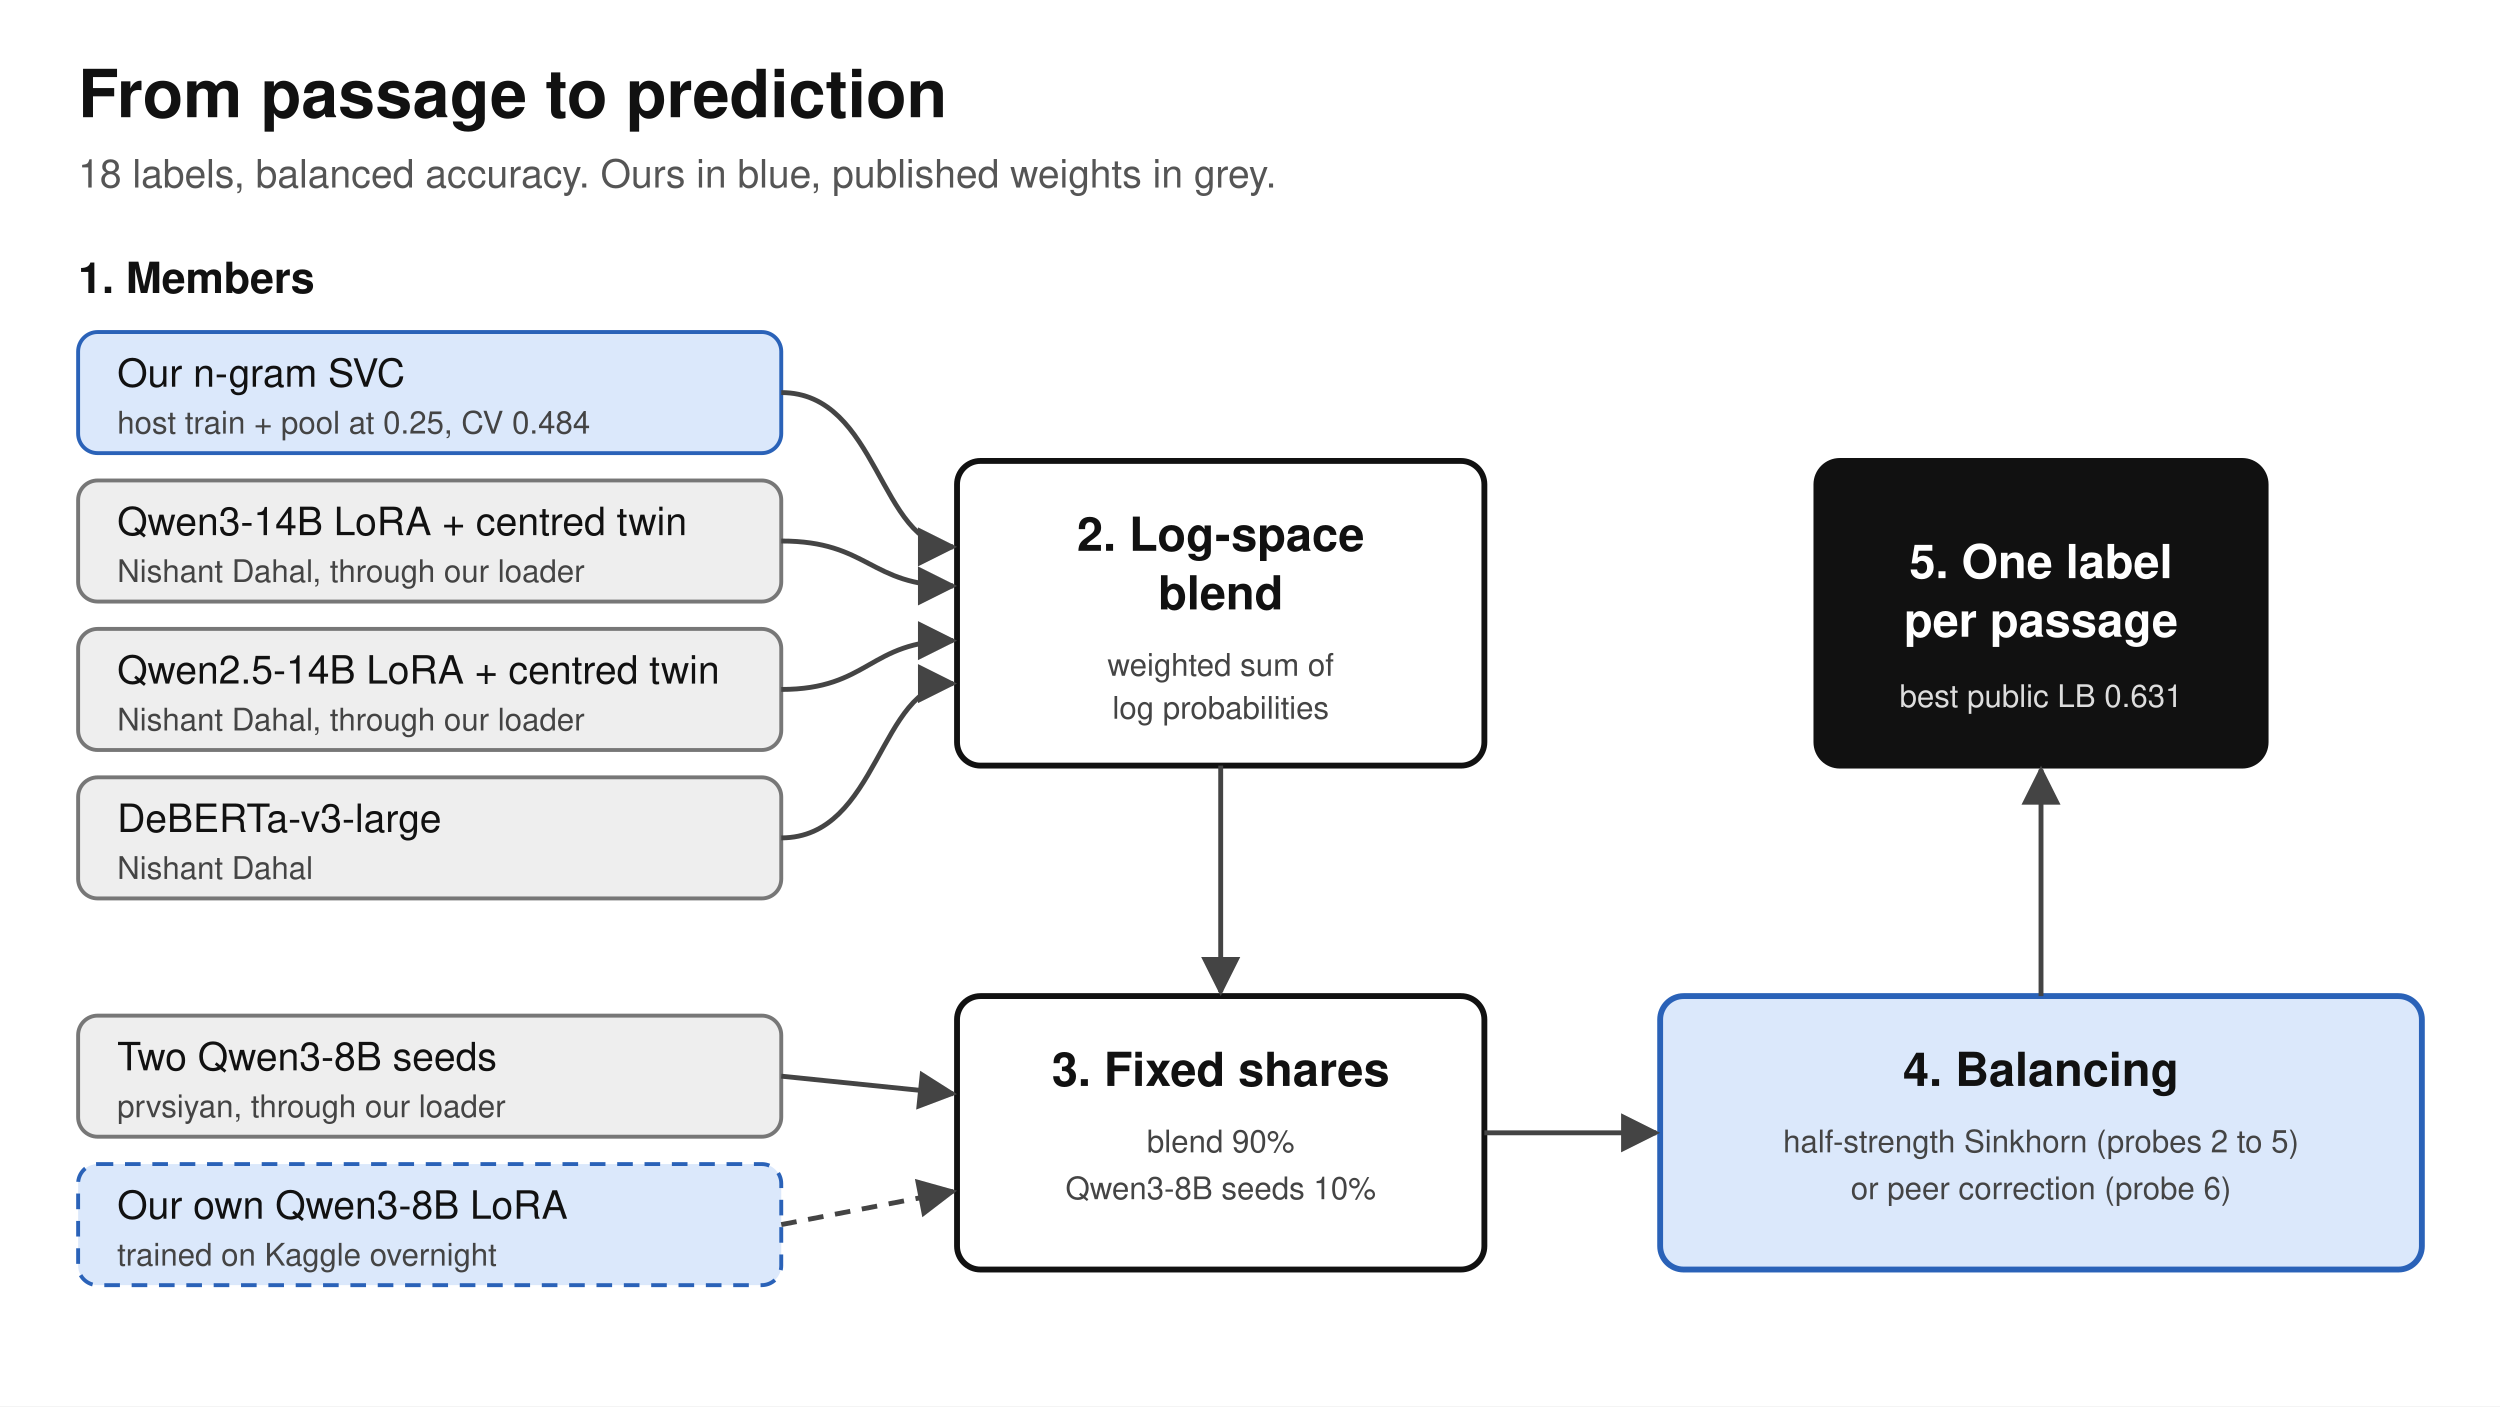
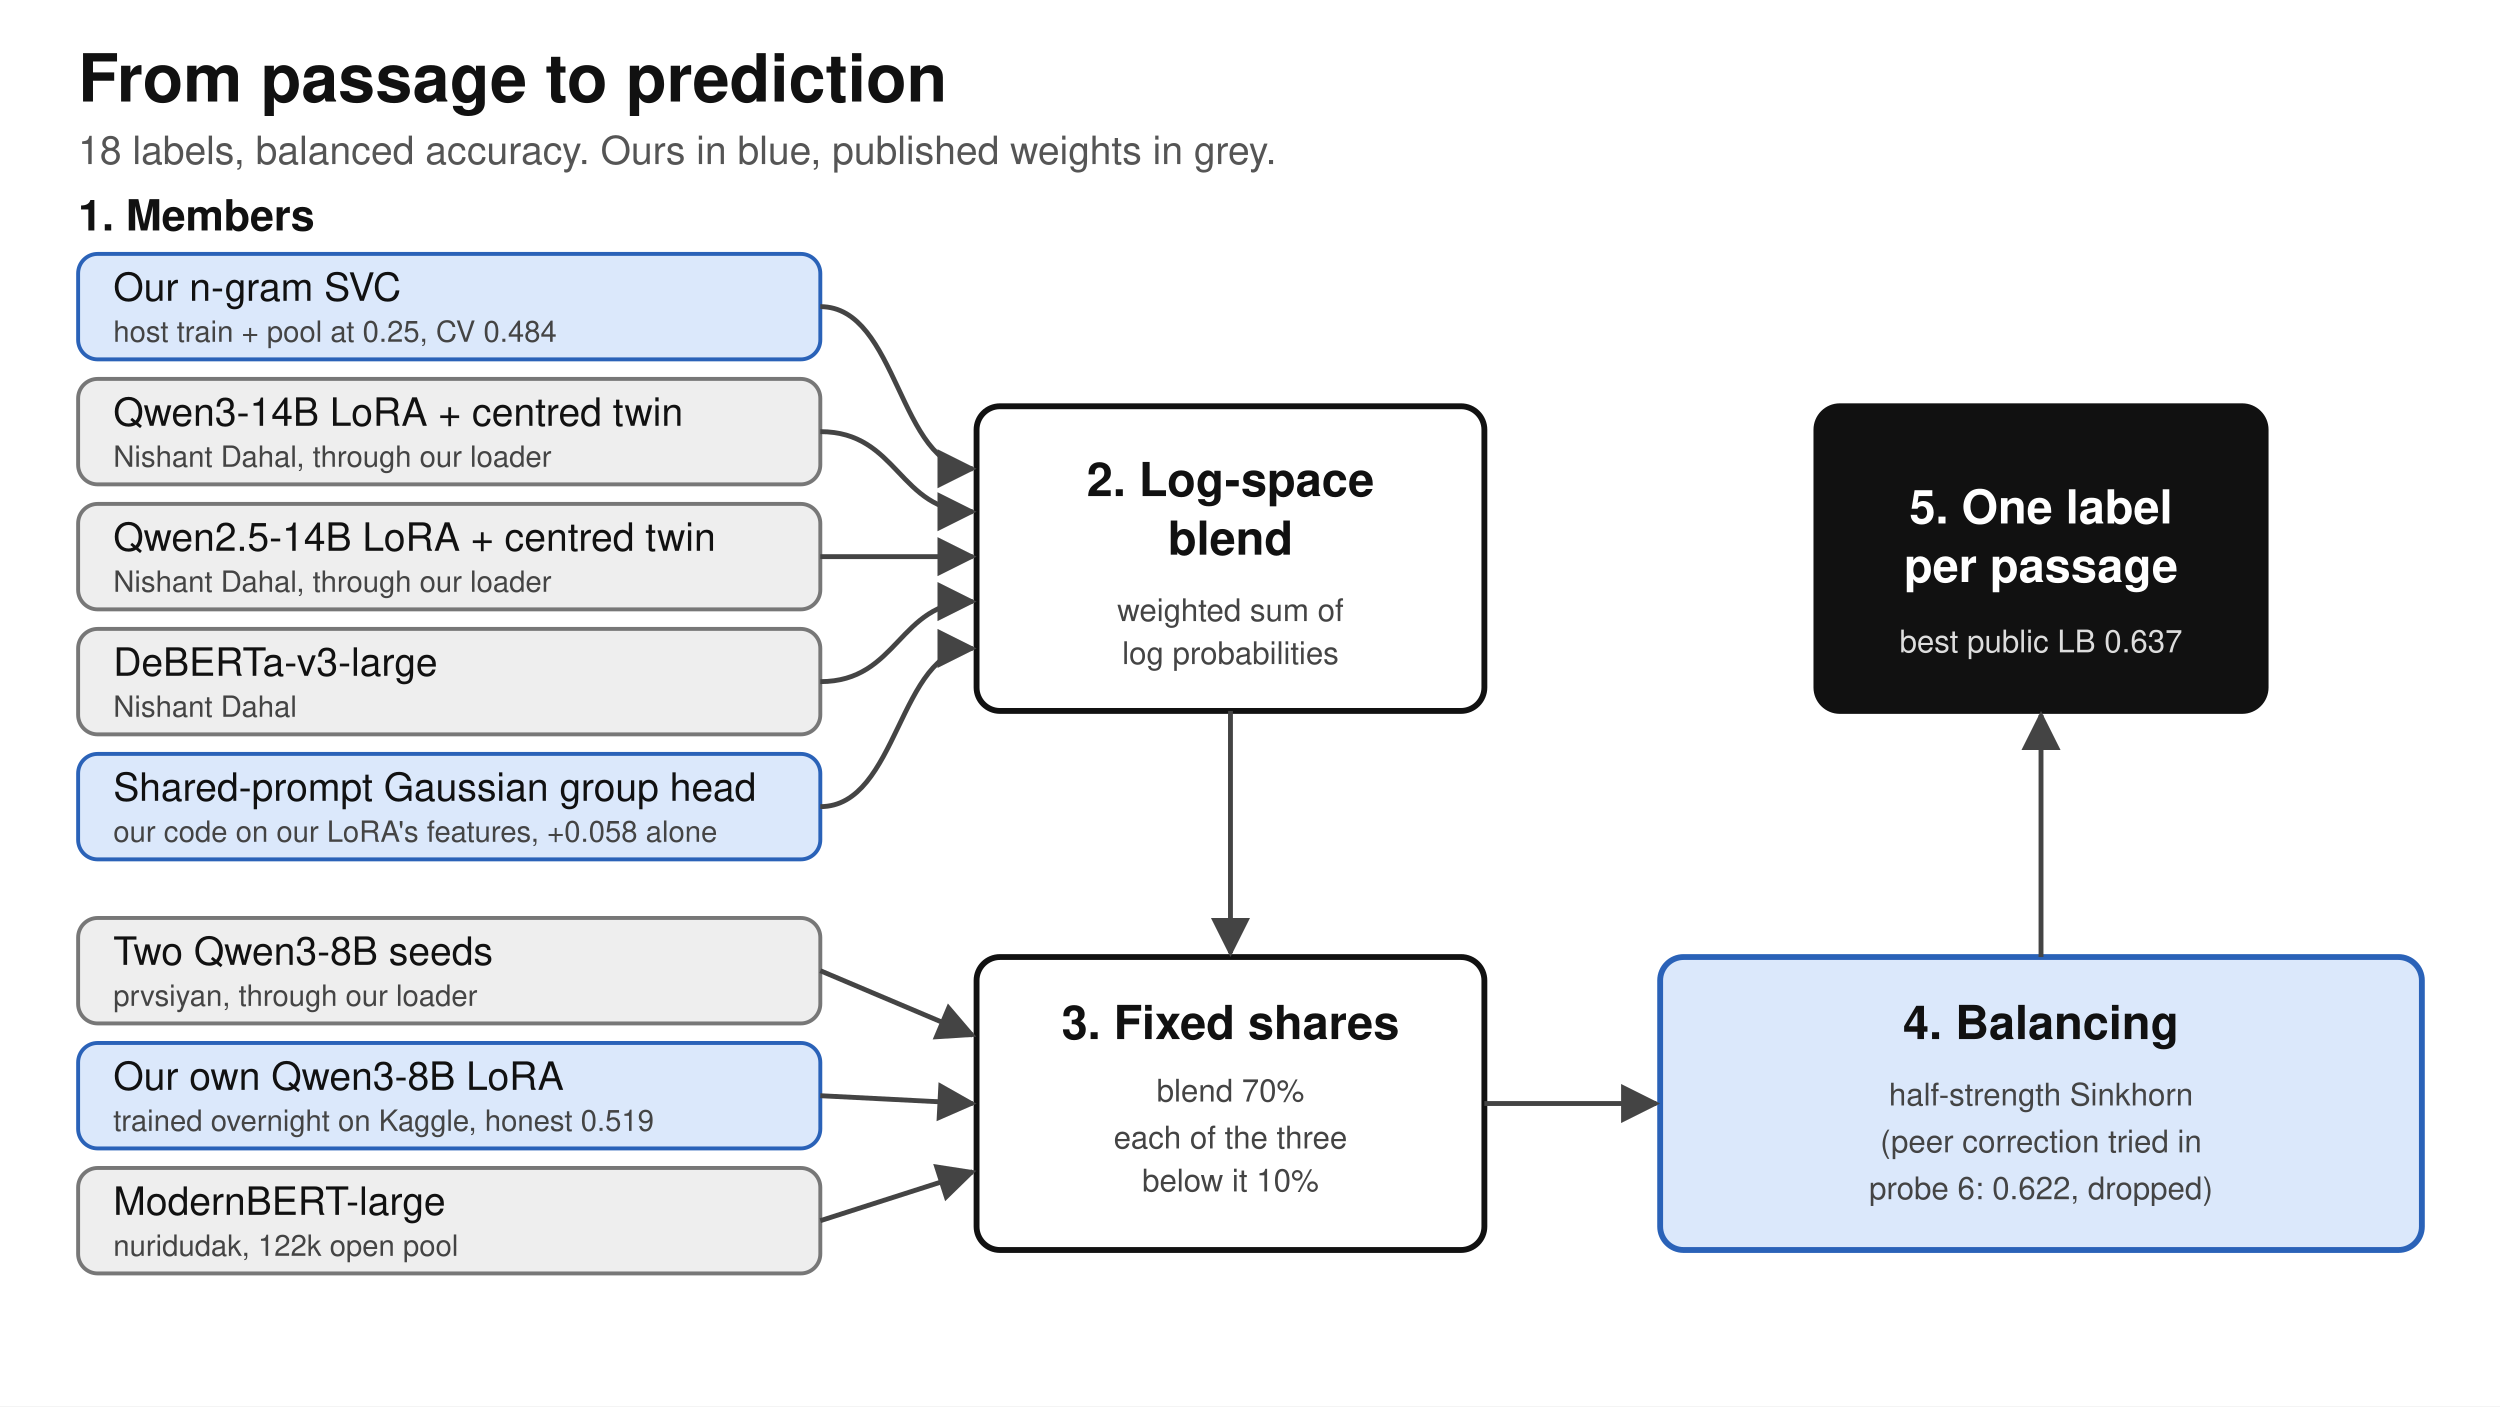
<svg xmlns="http://www.w3.org/2000/svg" viewBox="0 0 1280 720" width="1280" height="720" font-family="Helvetica, Arial, sans-serif">
  <defs>
    <marker id="arrow" viewBox="0 0 10 10" refX="9" refY="5" markerWidth="8" markerHeight="8" orient="auto-start-reverse">
      <path d="M0,0 L10,5 L0,10 z" fill="#444" />
    </marker>
  </defs>
  <rect width="1280" height="720" fill="#ffffff" />
-   <text x="40" y="60" font-size="34" font-weight="bold" fill="#111">From passage to prediction</text>
-   <text x="40" y="96" font-size="20" fill="#555">18 labels, balanced accuracy. Ours in blue, published weights in grey.</text>
-   <text x="40" y="150" font-size="22" font-weight="bold" fill="#111">1. Members</text>
+   <text x="40" y="52" font-size="34" font-weight="bold" fill="#111">From passage to prediction</text>
+   <text x="40" y="84" font-size="20" fill="#555">18 labels, balanced accuracy. Ours in blue, published weights in grey.</text>
+   <text x="40" y="118" font-size="22" font-weight="bold" fill="#111">1. Members</text>
  <g font-size="20">
-     <rect x="40" y="170" width="360" height="62" rx="10" fill="#dbe8fb" stroke="#2a62b8" stroke-width="2" />
-     <text x="60" y="198" fill="#111">Our n-gram SVC</text>
-     <text x="60" y="222" font-size="16" fill="#444">host train + pool at 0.25, CV 0.484</text>
-     <rect x="40" y="246" width="360" height="62" rx="10" fill="#eeeeee" stroke="#777" stroke-width="2" />
-     <text x="60" y="274" fill="#111">Qwen3-14B LoRA + centred twin</text>
-     <text x="60" y="298" font-size="16" fill="#444">Nishant Dahal, through our loader</text>
-     <rect x="40" y="322" width="360" height="62" rx="10" fill="#eeeeee" stroke="#777" stroke-width="2" />
-     <text x="60" y="350" fill="#111">Qwen2.5-14B LoRA + centred twin</text>
-     <text x="60" y="374" font-size="16" fill="#444">Nishant Dahal, through our loader</text>
-     <rect x="40" y="398" width="360" height="62" rx="10" fill="#eeeeee" stroke="#777" stroke-width="2" />
-     <text x="60" y="426" fill="#111">DeBERTa-v3-large</text>
-     <text x="60" y="450" font-size="16" fill="#444">Nishant Dahal</text>
-     <rect x="40" y="520" width="360" height="62" rx="10" fill="#eeeeee" stroke="#777" stroke-width="2" />
-     <text x="60" y="548" fill="#111">Two Qwen3-8B seeds</text>
-     <text x="60" y="572" font-size="16" fill="#444">prvsiyan, through our loader</text>
-     <rect x="40" y="596" width="360" height="62" rx="10" fill="#dbe8fb" stroke="#2a62b8" stroke-width="2" stroke-dasharray="8 6" />
-     <text x="60" y="624" fill="#111">Our own Qwen3-8B LoRA</text>
-     <text x="60" y="648" font-size="16" fill="#444">trained on Kaggle overnight</text>
+     <rect x="40" y="130" width="380" height="54" rx="10" fill="#dbe8fb" stroke="#2a62b8" stroke-width="2" />
+     <text x="58" y="154" fill="#111">Our n-gram SVC</text>
+     <text x="58" y="175" font-size="15" fill="#444">host train + pool at 0.25, CV 0.484</text>
+     <rect x="40" y="194" width="380" height="54" rx="10" fill="#eeeeee" stroke="#777" stroke-width="2" />
+     <text x="58" y="218" fill="#111">Qwen3-14B LoRA + centred twin</text>
+     <text x="58" y="239" font-size="15" fill="#444">Nishant Dahal, through our loader</text>
+     <rect x="40" y="258" width="380" height="54" rx="10" fill="#eeeeee" stroke="#777" stroke-width="2" />
+     <text x="58" y="282" fill="#111">Qwen2.5-14B LoRA + centred twin</text>
+     <text x="58" y="303" font-size="15" fill="#444">Nishant Dahal, through our loader</text>
+     <rect x="40" y="322" width="380" height="54" rx="10" fill="#eeeeee" stroke="#777" stroke-width="2" />
+     <text x="58" y="346" fill="#111">DeBERTa-v3-large</text>
+     <text x="58" y="367" font-size="15" fill="#444">Nishant Dahal</text>
+     <rect x="40" y="386" width="380" height="54" rx="10" fill="#dbe8fb" stroke="#2a62b8" stroke-width="2" />
+     <text x="58" y="410" fill="#111">Shared-prompt Gaussian group head</text>
+     <text x="58" y="431" font-size="15" fill="#444">our code on our LoRA's features, +0.058 alone</text>
+     <rect x="40" y="470" width="380" height="54" rx="10" fill="#eeeeee" stroke="#777" stroke-width="2" />
+     <text x="58" y="494" fill="#111">Two Qwen3-8B seeds</text>
+     <text x="58" y="515" font-size="15" fill="#444">prvsiyan, through our loader</text>
+     <rect x="40" y="534" width="380" height="54" rx="10" fill="#dbe8fb" stroke="#2a62b8" stroke-width="2" />
+     <text x="58" y="558" fill="#111">Our own Qwen3-8B LoRA</text>
+     <text x="58" y="579" font-size="15" fill="#444">trained overnight on Kaggle, honest 0.519</text>
+     <rect x="40" y="598" width="380" height="54" rx="10" fill="#eeeeee" stroke="#777" stroke-width="2" />
+     <text x="58" y="622" fill="#111">ModernBERT-large</text>
+     <text x="58" y="643" font-size="15" fill="#444">nuridudak, 122k open pool</text>
  </g>
-   <rect x="490" y="236" width="270" height="156" rx="12" fill="#ffffff" stroke="#111" stroke-width="3" />
-   <text x="625" y="282" font-size="24" font-weight="bold" text-anchor="middle" fill="#111">2. Log-space</text>
-   <text x="625" y="312" font-size="24" font-weight="bold" text-anchor="middle" fill="#111">blend</text>
-   <text x="625" y="346" font-size="16" text-anchor="middle" fill="#444">weighted sum of</text>
-   <text x="625" y="368" font-size="16" text-anchor="middle" fill="#444">log probabilities</text>
-   <rect x="490" y="510" width="270" height="140" rx="12" fill="#ffffff" stroke="#111" stroke-width="3" />
-   <text x="625" y="556" font-size="24" font-weight="bold" text-anchor="middle" fill="#111">3. Fixed shares</text>
-   <text x="625" y="590" font-size="16" text-anchor="middle" fill="#444">blend 90%</text>
-   <text x="625" y="614" font-size="16" text-anchor="middle" fill="#444">Qwen3-8B seeds 10%</text>
-   <rect x="850" y="510" width="390" height="140" rx="12" fill="#dbe8fb" stroke="#2a62b8" stroke-width="3" />
-   <text x="1045" y="556" font-size="24" font-weight="bold" text-anchor="middle" fill="#111">4. Balancing</text>
-   <text x="1045" y="590" font-size="16" text-anchor="middle" fill="#444">half-strength Sinkhorn (probes 2 to 5)</text>
-   <text x="1045" y="614" font-size="16" text-anchor="middle" fill="#444">or peer correction (probe 6)</text>
-   <rect x="930" y="236" width="230" height="156" rx="12" fill="#111" stroke="#111" stroke-width="3" />
-   <text x="1045" y="296" font-size="24" font-weight="bold" text-anchor="middle" fill="#fff">5. One label</text>
-   <text x="1045" y="326" font-size="24" font-weight="bold" text-anchor="middle" fill="#fff">per passage</text>
-   <text x="1045" y="362" font-size="16" text-anchor="middle" fill="#ddd">best public LB 0.631</text>
+   <rect x="500" y="208" width="260" height="156" rx="12" fill="#ffffff" stroke="#111" stroke-width="3" />
+   <text x="630" y="254" font-size="24" font-weight="bold" text-anchor="middle" fill="#111">2. Log-space</text>
+   <text x="630" y="284" font-size="24" font-weight="bold" text-anchor="middle" fill="#111">blend</text>
+   <text x="630" y="318" font-size="16" text-anchor="middle" fill="#444">weighted sum of</text>
+   <text x="630" y="340" font-size="16" text-anchor="middle" fill="#444">log probabilities</text>
+   <rect x="500" y="490" width="260" height="150" rx="12" fill="#ffffff" stroke="#111" stroke-width="3" />
+   <text x="630" y="532" font-size="24" font-weight="bold" text-anchor="middle" fill="#111">3. Fixed shares</text>
+   <text x="630" y="564" font-size="16" text-anchor="middle" fill="#444">blend 70%</text>
+   <text x="630" y="588" font-size="16" text-anchor="middle" fill="#444">each of the three</text>
+   <text x="630" y="610" font-size="16" text-anchor="middle" fill="#444">below it 10%</text>
+   <rect x="850" y="490" width="390" height="150" rx="12" fill="#dbe8fb" stroke="#2a62b8" stroke-width="3" />
+   <text x="1045" y="532" font-size="24" font-weight="bold" text-anchor="middle" fill="#111">4. Balancing</text>
+   <text x="1045" y="566" font-size="16" text-anchor="middle" fill="#444">half-strength Sinkhorn</text>
+   <text x="1045" y="590" font-size="16" text-anchor="middle" fill="#444">(peer correction tried in</text>
+   <text x="1045" y="614" font-size="16" text-anchor="middle" fill="#444">probe 6: 0.622, dropped)</text>
+   <rect x="930" y="208" width="230" height="156" rx="12" fill="#111" stroke="#111" stroke-width="3" />
+   <text x="1045" y="268" font-size="24" font-weight="bold" text-anchor="middle" fill="#fff">5. One label</text>
+   <text x="1045" y="298" font-size="24" font-weight="bold" text-anchor="middle" fill="#fff">per passage</text>
+   <text x="1045" y="334" font-size="16" text-anchor="middle" fill="#ddd">best public LB 0.637</text>
  <g stroke="#444" stroke-width="2.5" fill="none" marker-end="url(#arrow)">
-     <path d="M400,201 C450,201 450,280 488,280" />
-     <path d="M400,277 C445,277 445,300 488,300" />
-     <path d="M400,353 C445,353 445,328 488,328" />
-     <path d="M400,429 C450,429 450,350 488,350" />
-     <path d="M400,551 L488,560" />
-     <path d="M400,627 L488,610" stroke-dasharray="8 6" />
-     <path d="M625,392 L625,508" />
-     <path d="M760,580 L848,580" />
-     <path d="M1045,510 L1045,394" />
+     <path d="M420,157 C460,157 460,240 498,240" />
+     <path d="M420,221 C460,221 460,262 498,262" />
+     <path d="M420,285 L498,285" />
+     <path d="M420,349 C460,349 460,308 498,308" />
+     <path d="M420,413 C460,413 460,332 498,332" />
+     <path d="M420,497 L498,530" />
+     <path d="M420,561 L498,565" />
+     <path d="M420,625 L498,600" />
+     <path d="M630,364 L630,488" />
+     <path d="M760,565 L848,565" />
+     <path d="M1045,490 L1045,366" />
  </g>
</svg>
